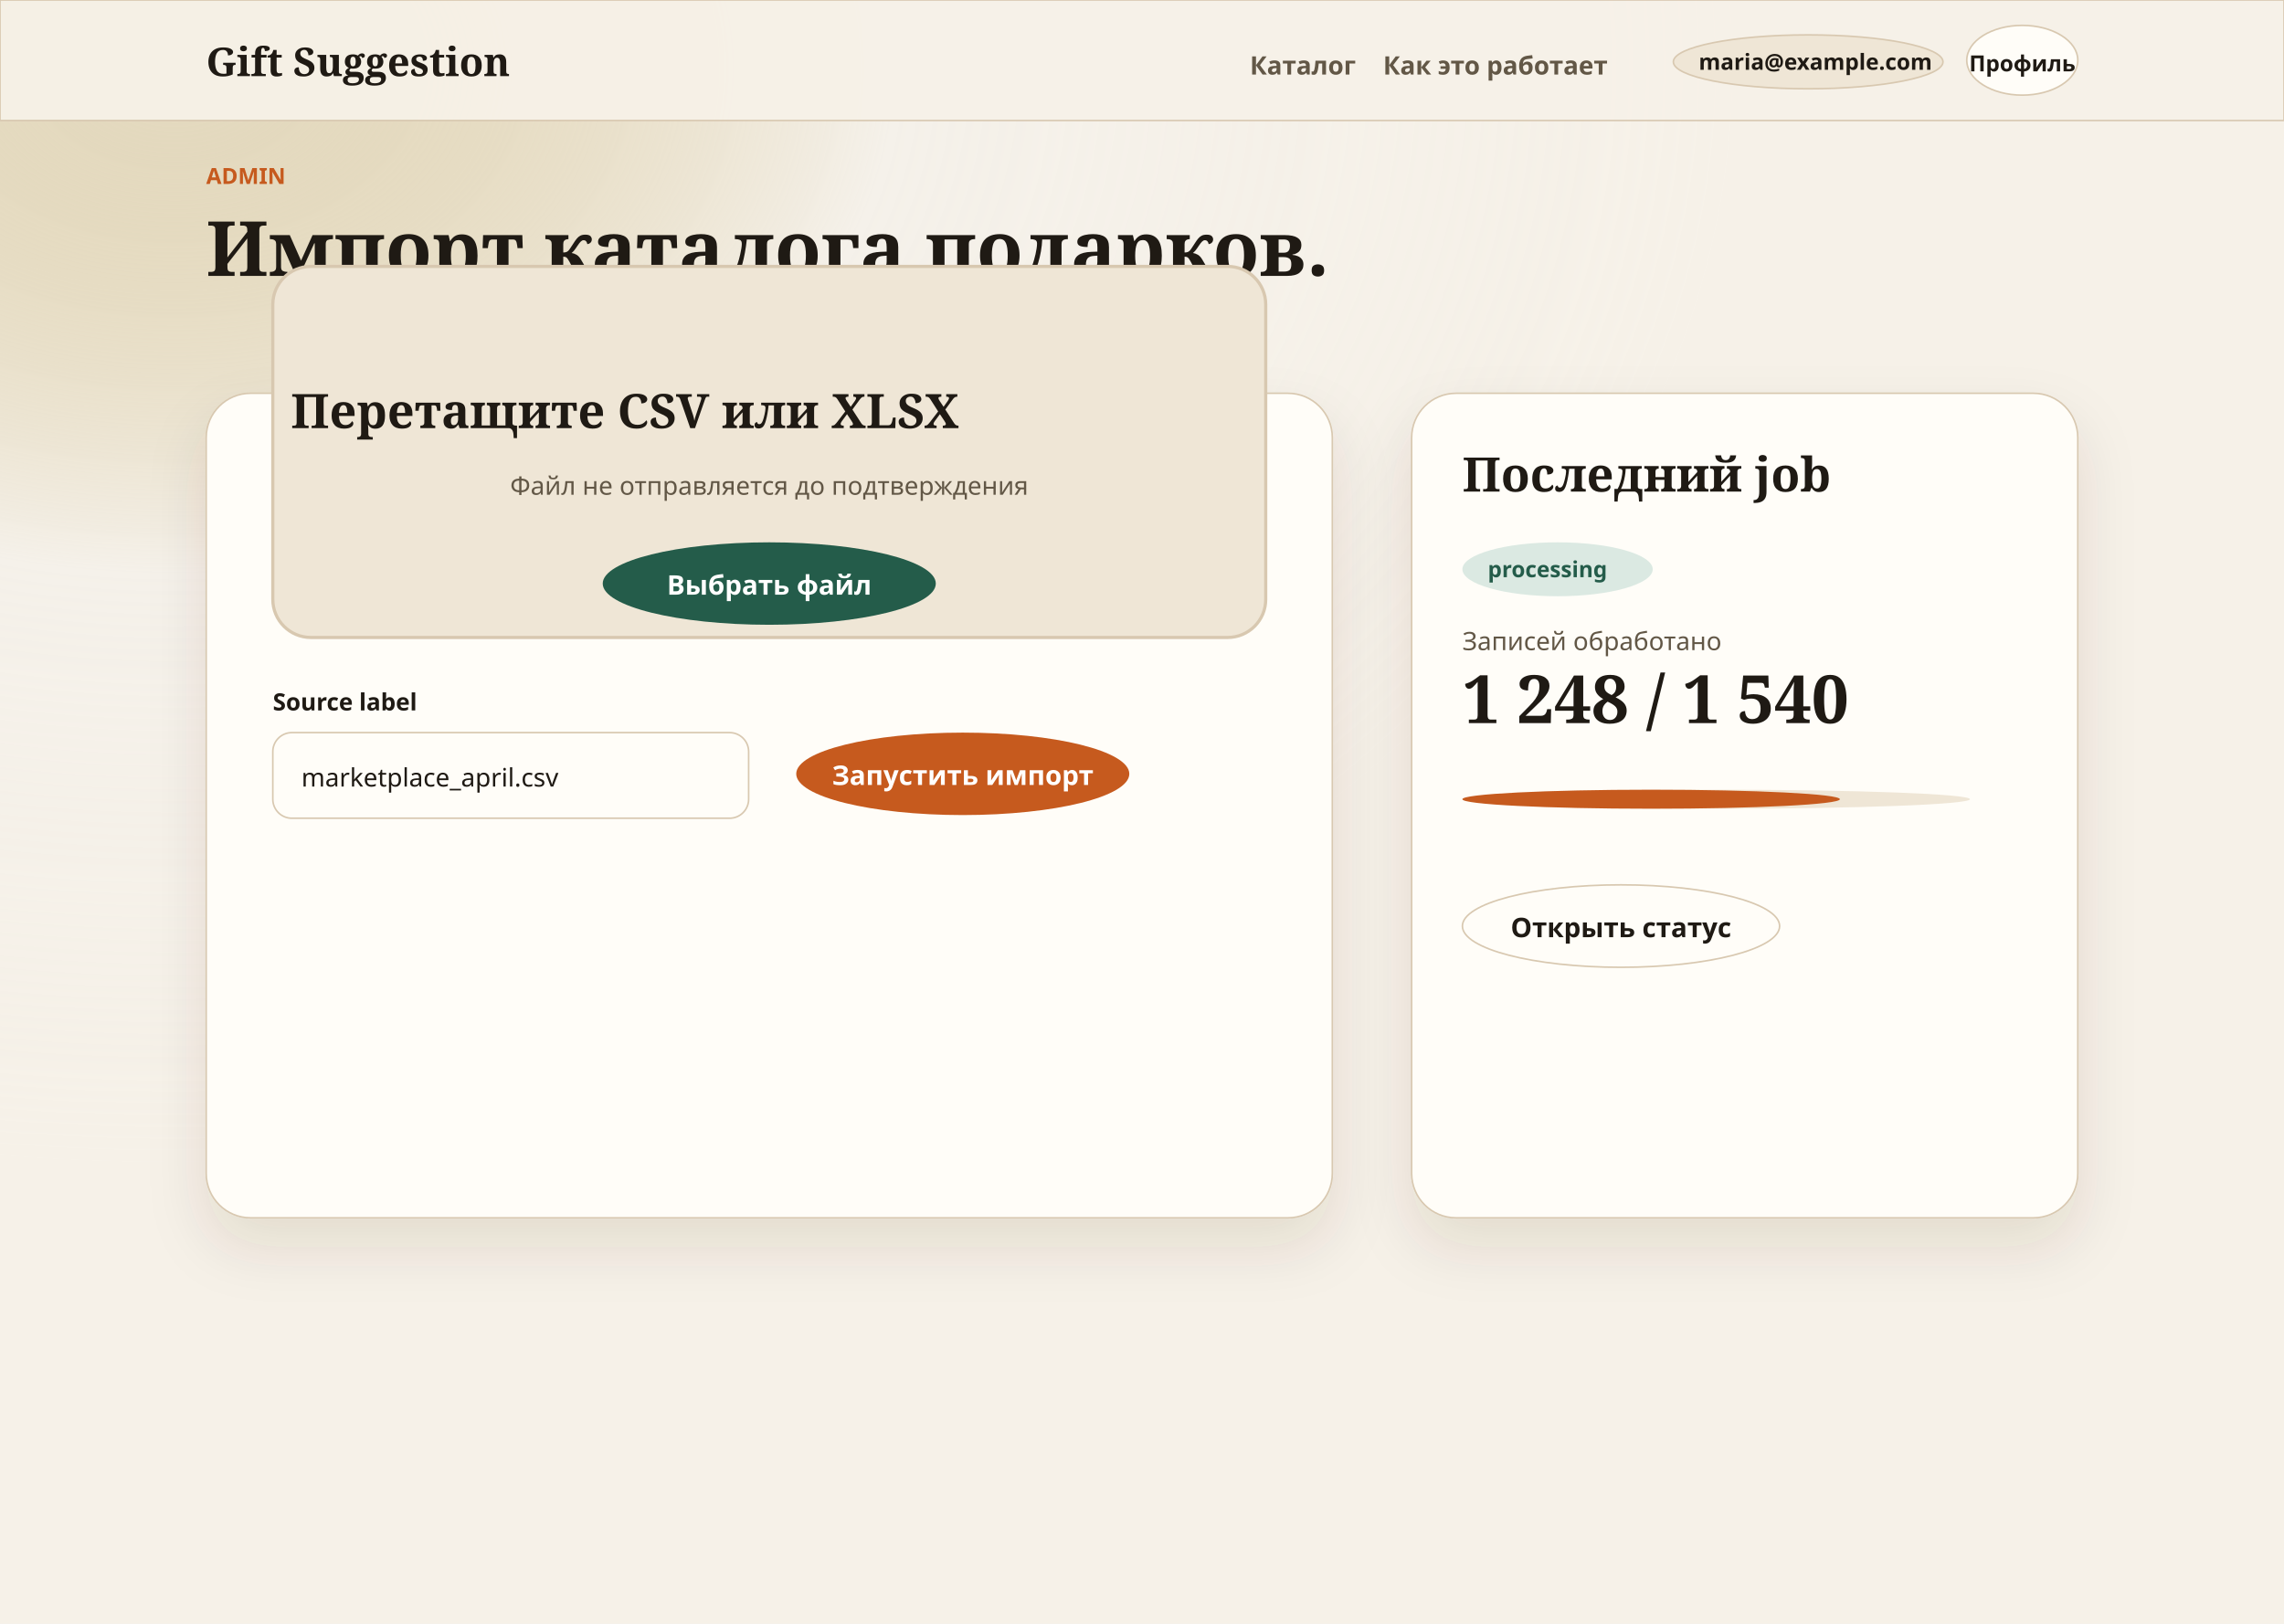
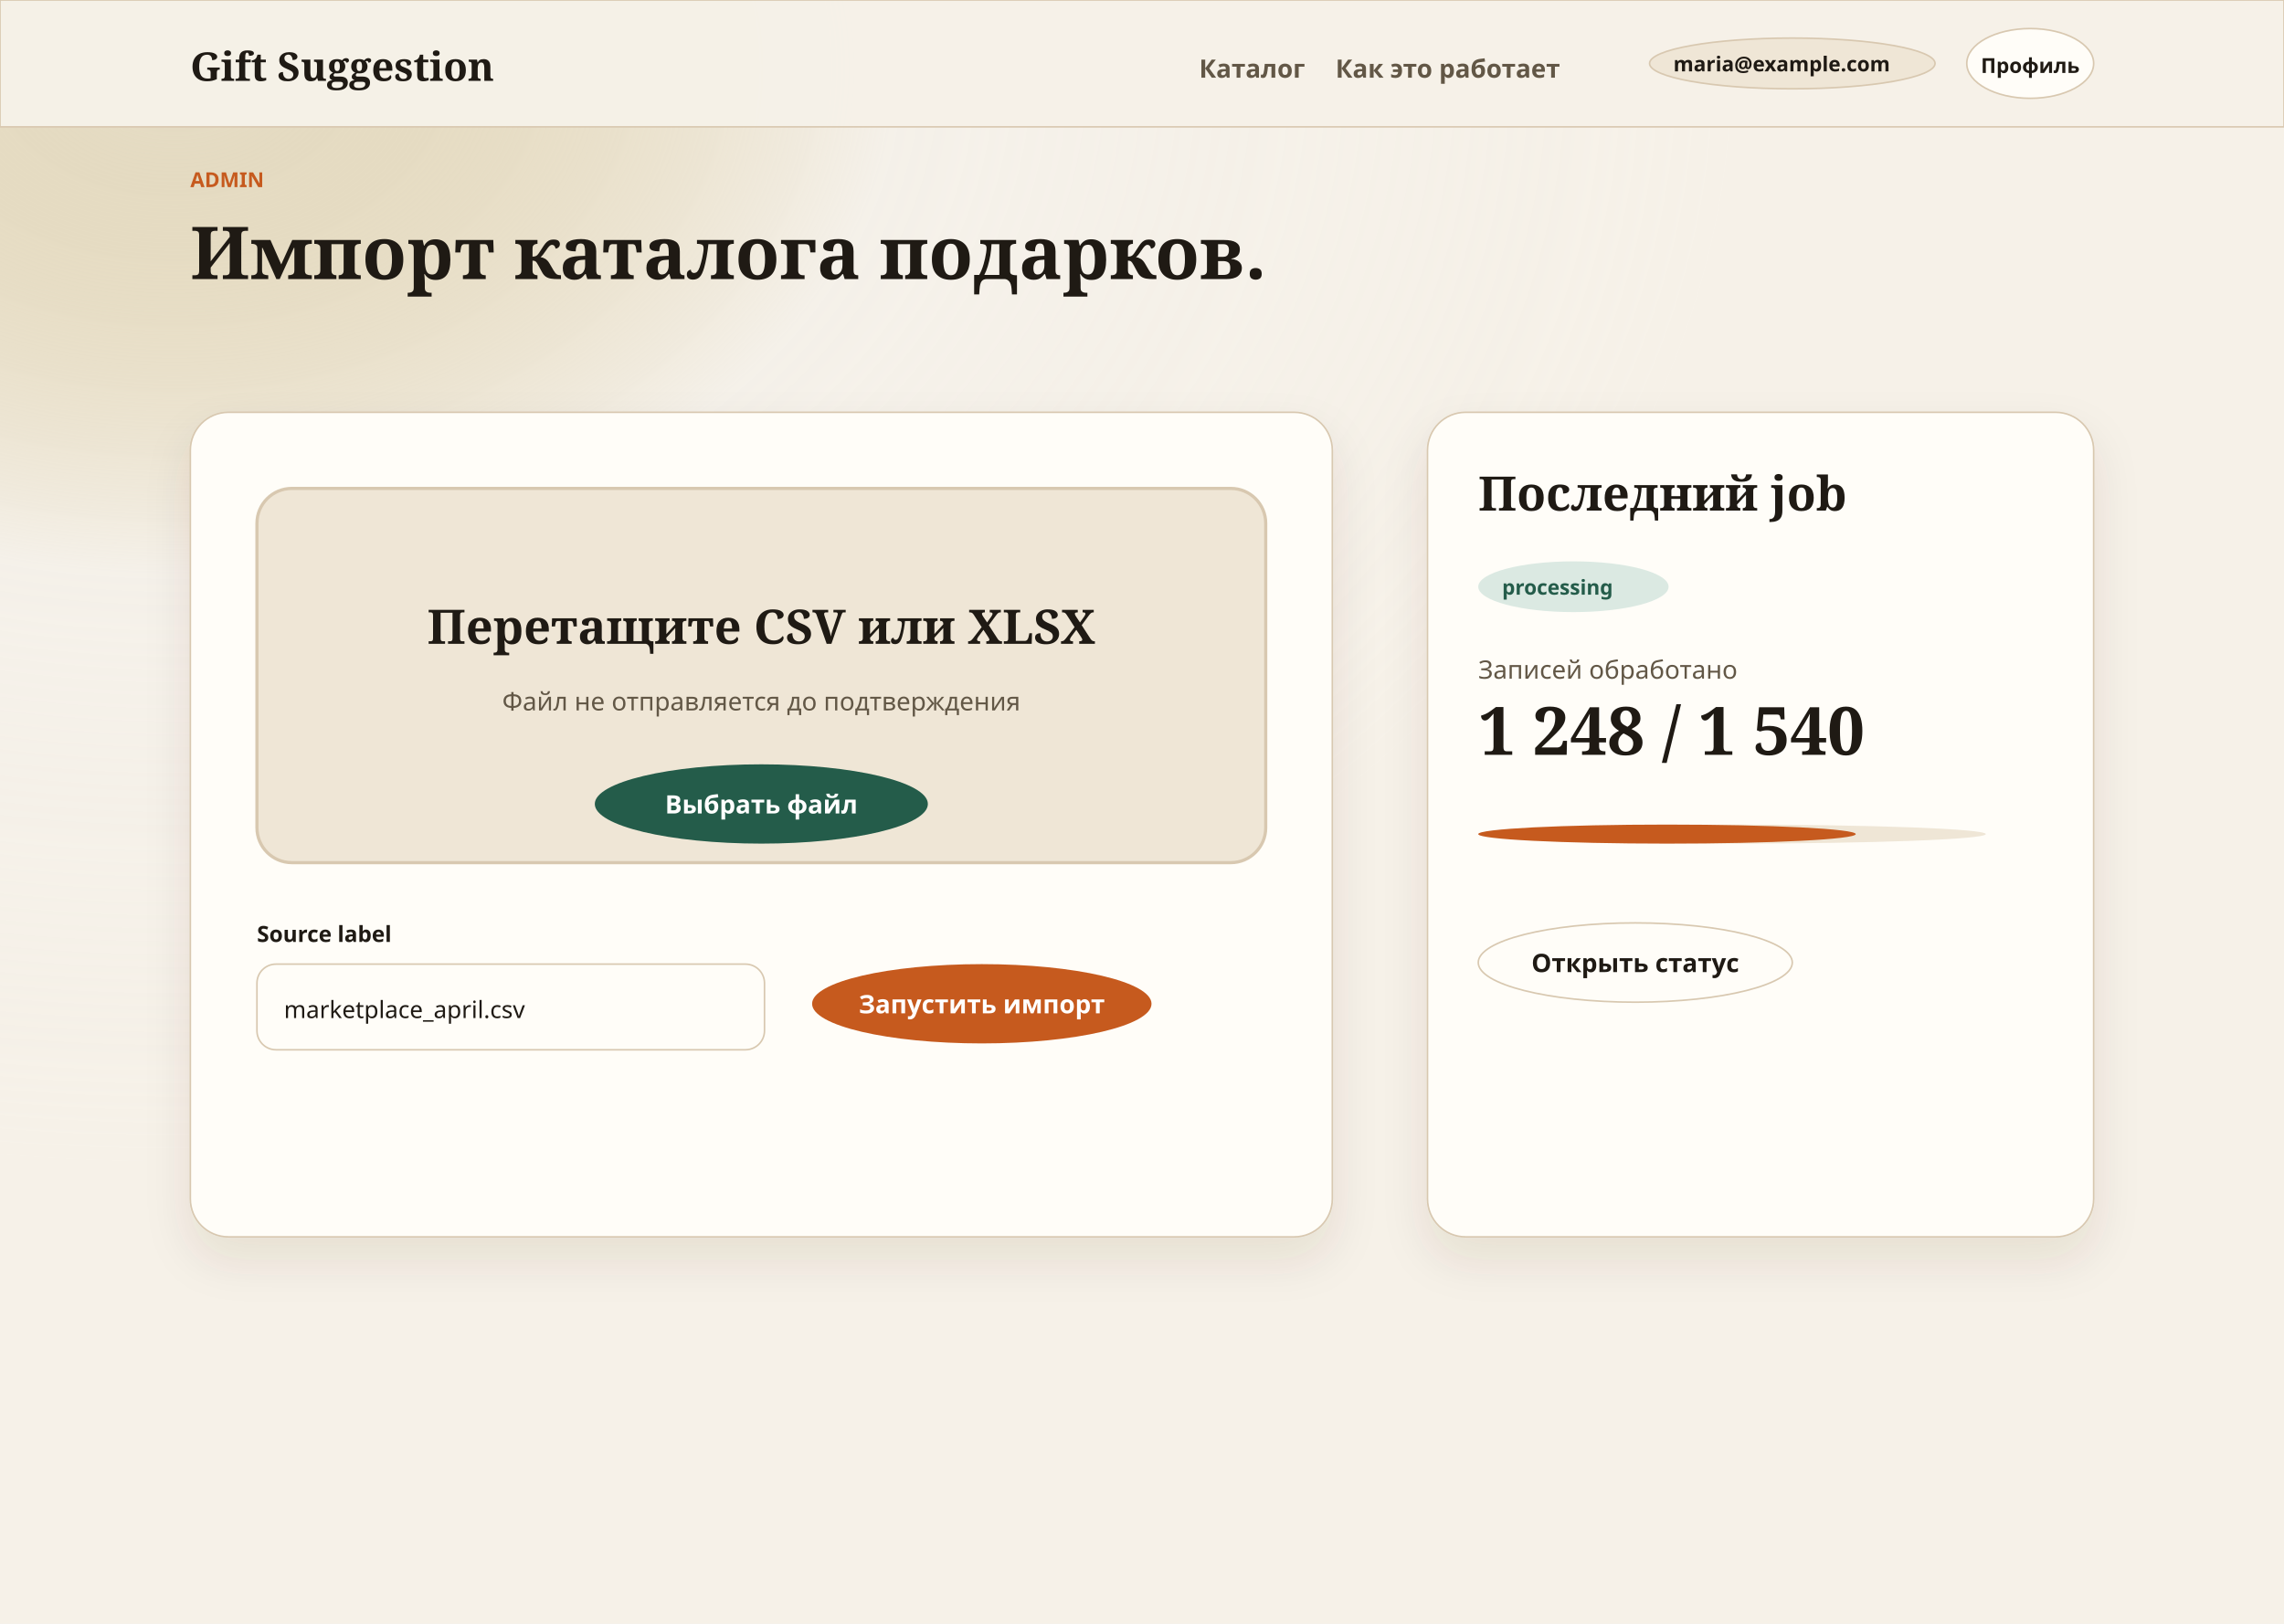
<svg xmlns="http://www.w3.org/2000/svg" width="1440" height="1024" viewBox="0 0 1440 1024" role="img" aria-label="12 Admin import final mockup">
  <defs>
    <radialGradient id="warmGlow" cx="0.08" cy="0.04" r="0.68">
-       <stop offset="0" stop-color="#cbae63" stop-opacity="0.34" />
-       <stop offset="0.46" stop-color="#f6f1e8" stop-opacity="0.8" />
+       <stop offset="0" stop-color="#cbae63" stop-opacity="0.30" />
+       <stop offset="0.46" stop-color="#f6f1e8" stop-opacity="0.82" />
      <stop offset="1" stop-color="#f6f1e8" />
    </radialGradient>
-     <filter id="shadow" x="-20%" y="-20%" width="140%" height="160%">
-       <feDropShadow dx="0" dy="18" stdDeviation="18" flood-color="#4d3319" flood-opacity="0.11" />
+     <filter id="shadow" x="-12%" y="-12%" width="124%" height="136%">
+       <feDropShadow dx="0" dy="14" stdDeviation="14" flood-color="#4d3319" flood-opacity="0.10" />
    </filter>
  </defs>
  <rect x="0" y="0" width="1440" height="1024" rx="0" fill="url(#warmGlow)" />
  <g>
-     <rect x="0" y="0" width="1440" height="76" rx="0" fill="#f6f1e8" stroke="#d8c8b0" stroke-width="1" opacity="0.94" />
-     <text x="130" y="48" fill="#1f1a14" font-family="Fraunces, Georgia, serif" font-size="25" font-weight="800">
-       <tspan x="130" dy="0">Gift Suggestion</tspan>
+     <rect x="0" y="0" width="1440" height="80" rx="0" fill="#f6f1e8" stroke="#d8c8b0" stroke-width="1" opacity="0.96" />
+     <text x="120" y="51" fill="#1f1a14" font-family="Fraunces, Georgia, serif" font-size="25" font-weight="800">
+       <tspan x="120" dy="0">Gift Suggestion</tspan>
    </text>
-     <text x="788" y="47" fill="#625746" font-family="Manrope, Segoe UI, sans-serif" font-size="16" font-weight="700">
-       <tspan x="788" dy="0">Каталог</tspan>
+     <text x="756" y="49" fill="#625746" font-family="Manrope, Segoe UI, sans-serif" font-size="16" font-weight="700">
+       <tspan x="756" dy="0">Каталог</tspan>
    </text>
-     <text x="872" y="47" fill="#625746" font-family="Manrope, Segoe UI, sans-serif" font-size="16" font-weight="700">
-       <tspan x="872" dy="0">Как это работает</tspan>
+     <text x="842" y="49" fill="#625746" font-family="Manrope, Segoe UI, sans-serif" font-size="16" font-weight="700">
+       <tspan x="842" dy="0">Как это работает</tspan>
    </text>
    <g>
-       <rect x="1055" y="22" width="170" height="34" rx="999" fill="#efe6d6" stroke="#d8c8b0" />
-       <text x="1071" y="44" fill="#1f1a14" font-family="Manrope, Segoe UI, sans-serif" font-size="14" font-weight="800">
-         <tspan x="1071" dy="0">maria@example.com</tspan>
+       <rect x="1040" y="24" width="180" height="32" rx="999" fill="#efe6d6" stroke="#d8c8b0" stroke-width="1" />
+       <text x="1055" y="45" fill="#1f1a14" font-family="Manrope, Segoe UI, sans-serif" font-size="13" font-weight="800">
+         <tspan x="1055" dy="0">maria@example.com</tspan>
      </text>
    </g>
    <g opacity="1">
-       <rect x="1240" y="16" width="70" height="44" rx="999" fill="#fffdf8" stroke="#d8c8b0" stroke-width="1" />
-       <text x="1275" y="45" fill="#1f1a14" font-family="Manrope, Segoe UI, sans-serif" font-size="14" font-weight="800" text-anchor="middle">Профиль</text>
+       <rect x="1240" y="18" width="80" height="44" rx="999" fill="#fffdf8" stroke="#d8c8b0" stroke-width="1" />
+       <text x="1280" y="46" fill="#1f1a14" font-family="Manrope, Segoe UI, sans-serif" font-size="13" font-weight="800" text-anchor="middle">Профиль</text>
    </g>
  </g>
-   <g transform="translate(130 116)">
-     <text x="0" y="0" fill="#c65a1e" font-family="Manrope, Segoe UI, sans-serif" font-size="14" font-weight="800">
+   <g transform="translate(120 118)">
+     <text x="0" y="0" fill="#c65a1e" font-family="Manrope, Segoe UI, sans-serif" font-size="13" font-weight="800">
      <tspan x="0" dy="0">ADMIN</tspan>
    </text>
-     <text x="0" y="58" fill="#1f1a14" font-family="Fraunces, Georgia, serif" font-size="48" font-weight="700">
+     <text x="0" y="58" fill="#1f1a14" font-family="Fraunces, Georgia, serif" font-size="46" font-weight="700">
      <tspan x="0" dy="0">Импорт каталога подарков.</tspan>
    </text>
-     <g>
-       <rect x="0" y="132" width="710" height="520" rx="28" fill="#fffdf8" stroke="#d8c8b0" stroke-width="1" filter="url(#shadow)" />
-       <rect x="42" y="52" width="626" height="234" rx="24" fill="#efe6d6" stroke="#d8c8b0" stroke-width="2" />
-       <text x="264" y="154" fill="#1f1a14" font-family="Fraunces, Georgia, serif" font-size="30" font-weight="700" text-anchor="middle">
-         <tspan x="264" dy="0">Перетащите CSV или XLSX</tspan>
+     <g transform="translate(0 142)">
+       <rect x="0" y="0" width="720" height="520" rx="24" fill="#fffdf8" stroke="#d8c8b0" stroke-width="1" filter="url(#shadow)" />
+       <rect x="42" y="48" width="636" height="236" rx="22" fill="#efe6d6" stroke="#d8c8b0" stroke-width="2" />
+       <text x="360" y="146" fill="#1f1a14" font-family="Fraunces, Georgia, serif" font-size="30" font-weight="700" text-anchor="middle">
+         <tspan x="360" dy="0">Перетащите CSV или XLSX</tspan>
      </text>
-       <text x="355" y="196" fill="#625746" font-family="Manrope, Segoe UI, sans-serif" font-size="16" font-weight="500" text-anchor="middle">
-         <tspan x="355" dy="0">Файл не отправляется до подтверждения</tspan>
+       <text x="360" y="188" fill="#625746" font-family="Manrope, Segoe UI, sans-serif" font-size="16" font-weight="500" text-anchor="middle">
+         <tspan x="360" dy="0">Файл не отправляется до подтверждения</tspan>
      </text>
      <g opacity="1">
-         <rect x="250" y="226" width="210" height="52" rx="999" fill="#245c4a" stroke="transparent" stroke-width="1" />
-         <text x="355" y="259" fill="#ffffff" font-family="Manrope, Segoe UI, sans-serif" font-size="17" font-weight="800" text-anchor="middle">Выбрать файл</text>
+         <rect x="255" y="222" width="210" height="50" rx="999" fill="#245c4a" stroke="transparent" stroke-width="1" />
+         <text x="360" y="253" fill="#ffffff" font-family="Manrope, Segoe UI, sans-serif" font-size="16" font-weight="800" text-anchor="middle">Выбрать файл</text>
      </g>
      <g>
-         <text x="42" y="332" fill="#1f1a14" font-family="Manrope, Segoe UI, sans-serif" font-size="15" font-weight="800">
+         <text x="42" y="334" fill="#1f1a14" font-family="Manrope, Segoe UI, sans-serif" font-size="14" font-weight="800">
          <tspan x="42" dy="0">Source label</tspan>
        </text>
-         <rect x="42" y="346" width="300" height="54" rx="12" fill="#fffdf8" stroke="#d8c8b0" />
-         <text x="60" y="380" fill="#1f1a14" font-family="Manrope, Segoe UI, sans-serif" font-size="16" font-weight="500">
-           <tspan x="60" dy="0">marketplace_april.csv</tspan>
+         <rect x="42" y="348" width="320" height="54" rx="12" fill="#fffdf8" stroke="#d8c8b0" stroke-width="1" />
+         <text x="59" y="382" fill="#1f1a14" font-family="Manrope, Segoe UI, sans-serif" font-size="15" font-weight="500">
+           <tspan x="59" dy="0">marketplace_april.csv</tspan>
        </text>
      </g>
      <g opacity="1">
-         <rect x="372" y="346" width="210" height="52" rx="999" fill="#c65a1e" stroke="transparent" stroke-width="1" />
-         <text x="477" y="379" fill="#ffffff" font-family="Manrope, Segoe UI, sans-serif" font-size="17" font-weight="800" text-anchor="middle">Запустить импорт</text>
+         <rect x="392" y="348" width="214" height="50" rx="999" fill="#c65a1e" stroke="transparent" stroke-width="1" />
+         <text x="499" y="379" fill="#ffffff" font-family="Manrope, Segoe UI, sans-serif" font-size="16" font-weight="800" text-anchor="middle">Запустить импорт</text>
      </g>
    </g>
-     <g>
-       <rect x="760" y="132" width="420" height="520" rx="28" fill="#fffdf8" stroke="#d8c8b0" stroke-width="1" filter="url(#shadow)" />
-       <text x="792" y="194" fill="#1f1a14" font-family="Fraunces, Georgia, serif" font-size="30" font-weight="700">
-         <tspan x="792" dy="0">Последний job</tspan>
+     <g transform="translate(780 142)">
+       <rect x="0" y="0" width="420" height="520" rx="24" fill="#fffdf8" stroke="#d8c8b0" stroke-width="1" filter="url(#shadow)" />
+       <text x="32" y="62" fill="#1f1a14" font-family="Fraunces, Georgia, serif" font-size="30" font-weight="700">
+         <tspan x="32" dy="0">Последний job</tspan>
      </text>
      <g>
-         <rect x="792" y="226" width="120" height="34" rx="999" fill="#dbe9e2" />
-         <text x="808" y="248" fill="#245c4a" font-family="Manrope, Segoe UI, sans-serif" font-size="14" font-weight="800">
-           <tspan x="808" dy="0">processing</tspan>
+         <rect x="32" y="94" width="120" height="32" rx="999" fill="#dbe9e2" />
+         <text x="47" y="115" fill="#245c4a" font-family="Manrope, Segoe UI, sans-serif" font-size="13" font-weight="800">
+           <tspan x="47" dy="0">processing</tspan>
        </text>
      </g>
-       <text x="792" y="294" fill="#625746" font-family="Manrope, Segoe UI, sans-serif" font-size="16" font-weight="500">
-         <tspan x="792" dy="0">Записей обработано</tspan>
+       <text x="32" y="168" fill="#625746" font-family="Manrope, Segoe UI, sans-serif" font-size="16" font-weight="500">
+         <tspan x="32" dy="0">Записей обработано</tspan>
      </text>
-       <text x="792" y="340" fill="#1f1a14" font-family="Fraunces, Georgia, serif" font-size="42" font-weight="700">
-         <tspan x="792" dy="0">1 248 / 1 540</tspan>
+       <text x="32" y="216" fill="#1f1a14" font-family="Fraunces, Georgia, serif" font-size="42" font-weight="700">
+         <tspan x="32" dy="0">1 248 / 1 540</tspan>
      </text>
-       <rect x="792" y="382" width="320" height="12" rx="999" fill="#efe6d6" />
-       <rect x="792" y="382" width="238" height="12" rx="999" fill="#c65a1e" />
+       <rect x="32" y="260" width="320" height="12" rx="999" fill="#efe6d6" />
+       <rect x="32" y="260" width="238" height="12" rx="999" fill="#c65a1e" />
      <g opacity="1">
-         <rect x="792" y="442" width="200" height="52" rx="999" fill="#fffdf8" stroke="#d8c8b0" stroke-width="1" />
-         <text x="892" y="475" fill="#1f1a14" font-family="Manrope, Segoe UI, sans-serif" font-size="17" font-weight="800" text-anchor="middle">Открыть статус</text>
+         <rect x="32" y="322" width="198" height="50" rx="999" fill="#fffdf8" stroke="#d8c8b0" stroke-width="1" />
+         <text x="131" y="353" fill="#1f1a14" font-family="Manrope, Segoe UI, sans-serif" font-size="16" font-weight="800" text-anchor="middle">Открыть статус</text>
      </g>
    </g>
  </g>
</svg>
